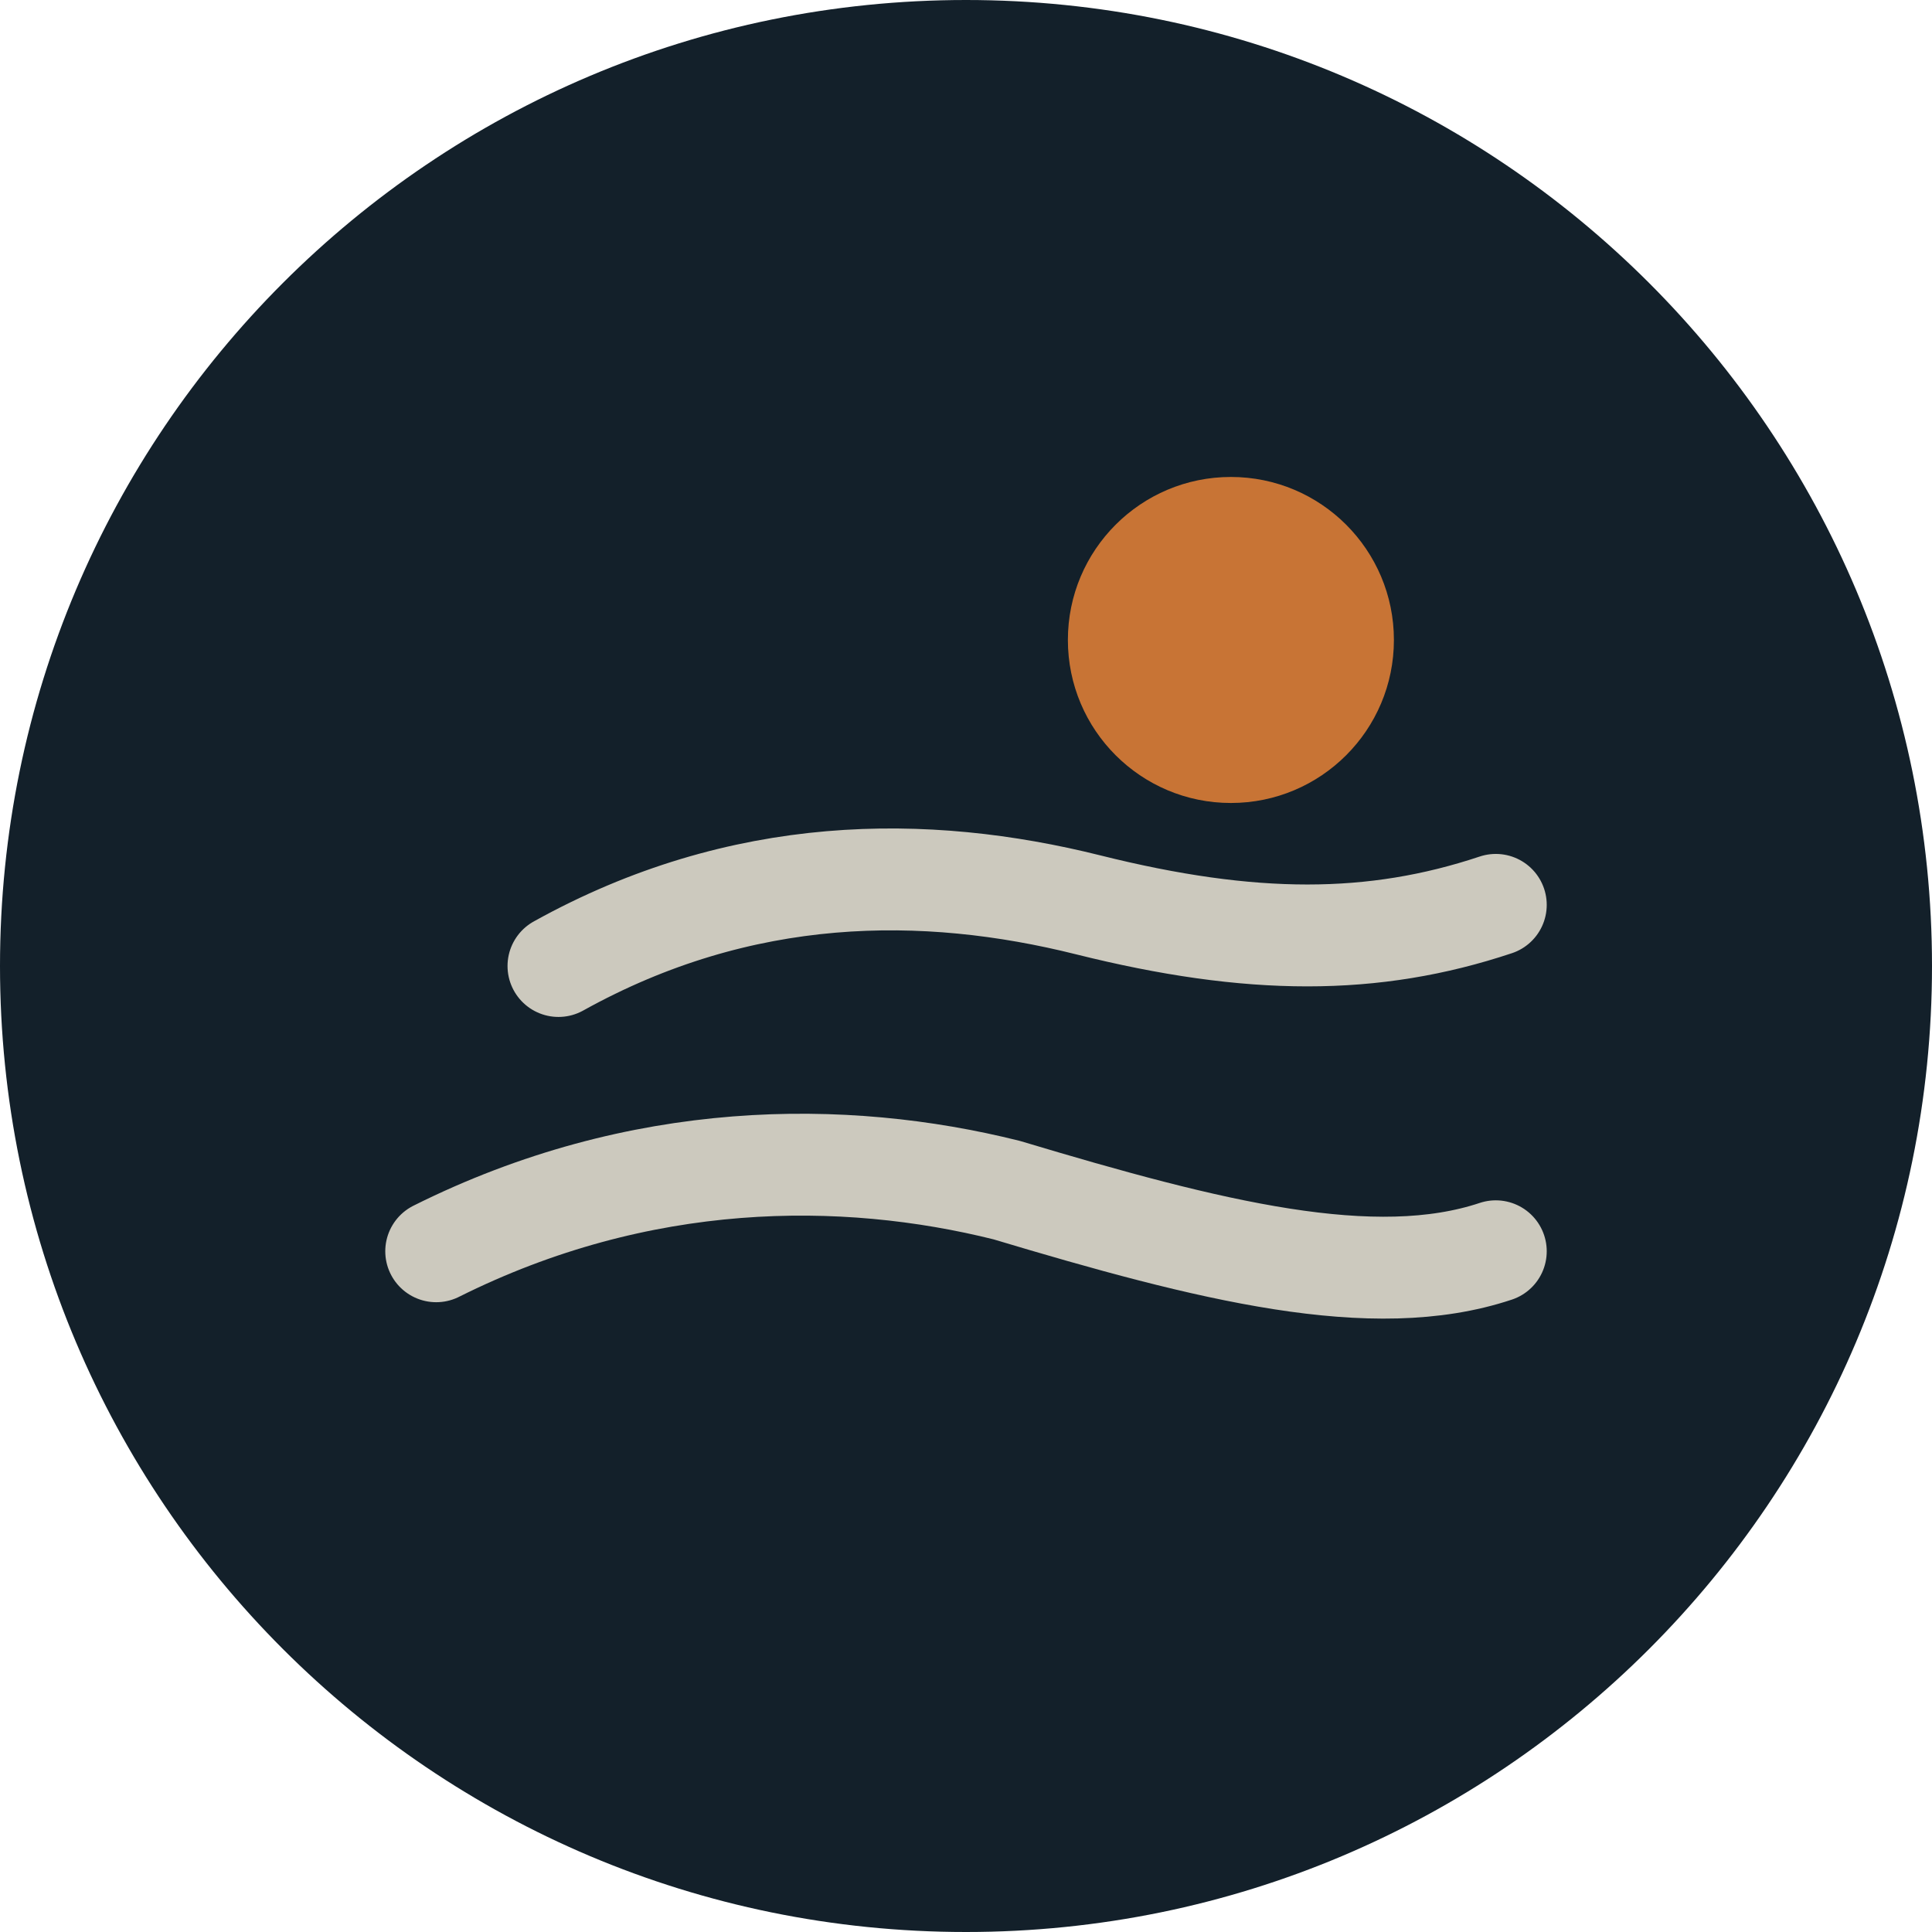
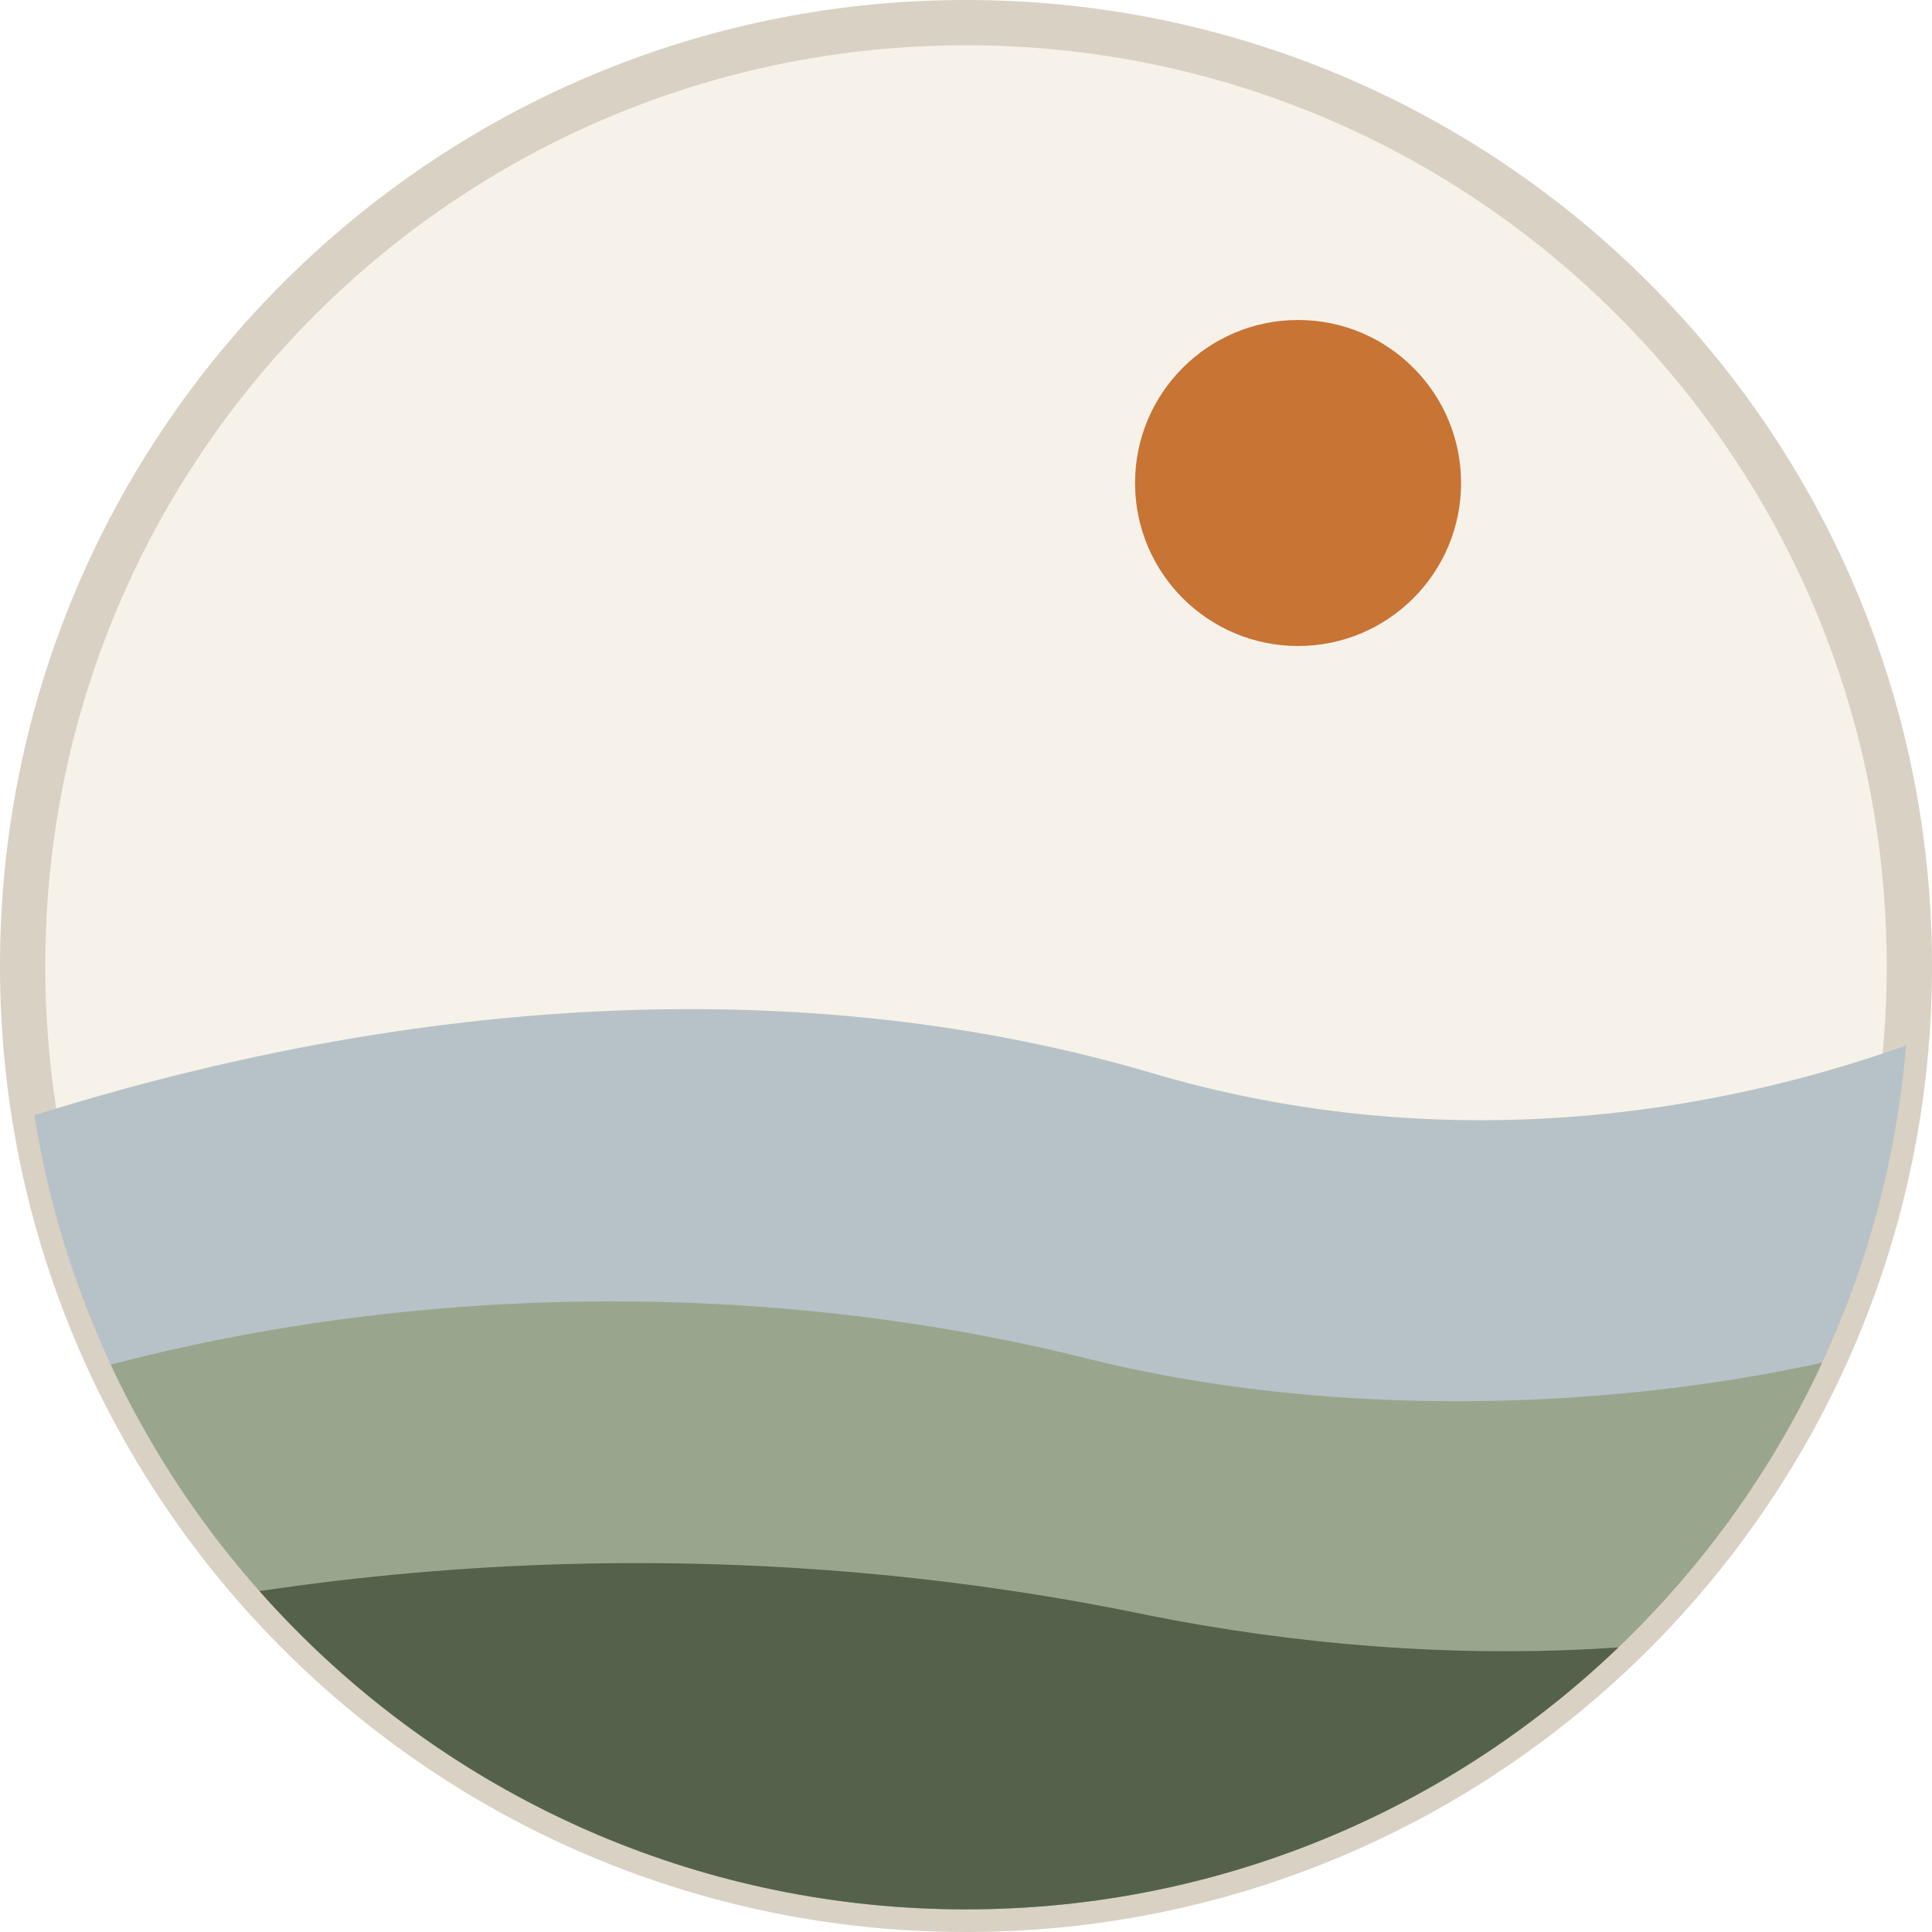
<svg xmlns="http://www.w3.org/2000/svg" viewBox="0 0 64 64" role="img" aria-label="Spacious Clarity">
-   <circle cx="32" cy="32" r="32" fill="#13202A" />
-   <g transform="translate(10.4 10.4) scale(0.675)" fill="none">
-     <g stroke="#ECE6D8" stroke-width="5" stroke-linecap="round" stroke-linejoin="round" opacity="0.85">
-       <path d="M 6 46 C 16 41 26 41 34 43 C 44 46 52 48 58 46" />
-       <path d="M 12 32 C 21 27 30 27 38 29 C 46 31 52 31 58 29" />
-     </g>
-     <circle cx="45" cy="16" r="8" fill="#C87435" />
+   <defs>
+     <clipPath id="paper">
+       <circle cx="32" cy="32" r="31.25" />
+     </clipPath>
+   </defs>
+   <circle cx="32" cy="32" r="31.25" fill="#F6F2EA" stroke="#D9D1C4" stroke-width="1.5" />
+   <g clip-path="url(#paper)">
+     <path d="M-2 38 C12 33 26 32 38 35.5 C48 38.5 58 37 66 33.5 L66 66 H-2 Z" fill="#B7C2C8" />
+     <path d="M-2 47 C10 42.5 24 42 36 45 C46 47.5 58 46.5 66 43.5 L66 66 H-2 Z" fill="#99A68D" />
+     <path d="M-2 55 C12 51 26 51 38 53.5 C48 55.5 58 55 66 52 L66 66 H-2 Z" fill="#55624B" />
  </g>
+   <circle cx="43" cy="16" r="5.4" fill="#C87435" />
</svg>
